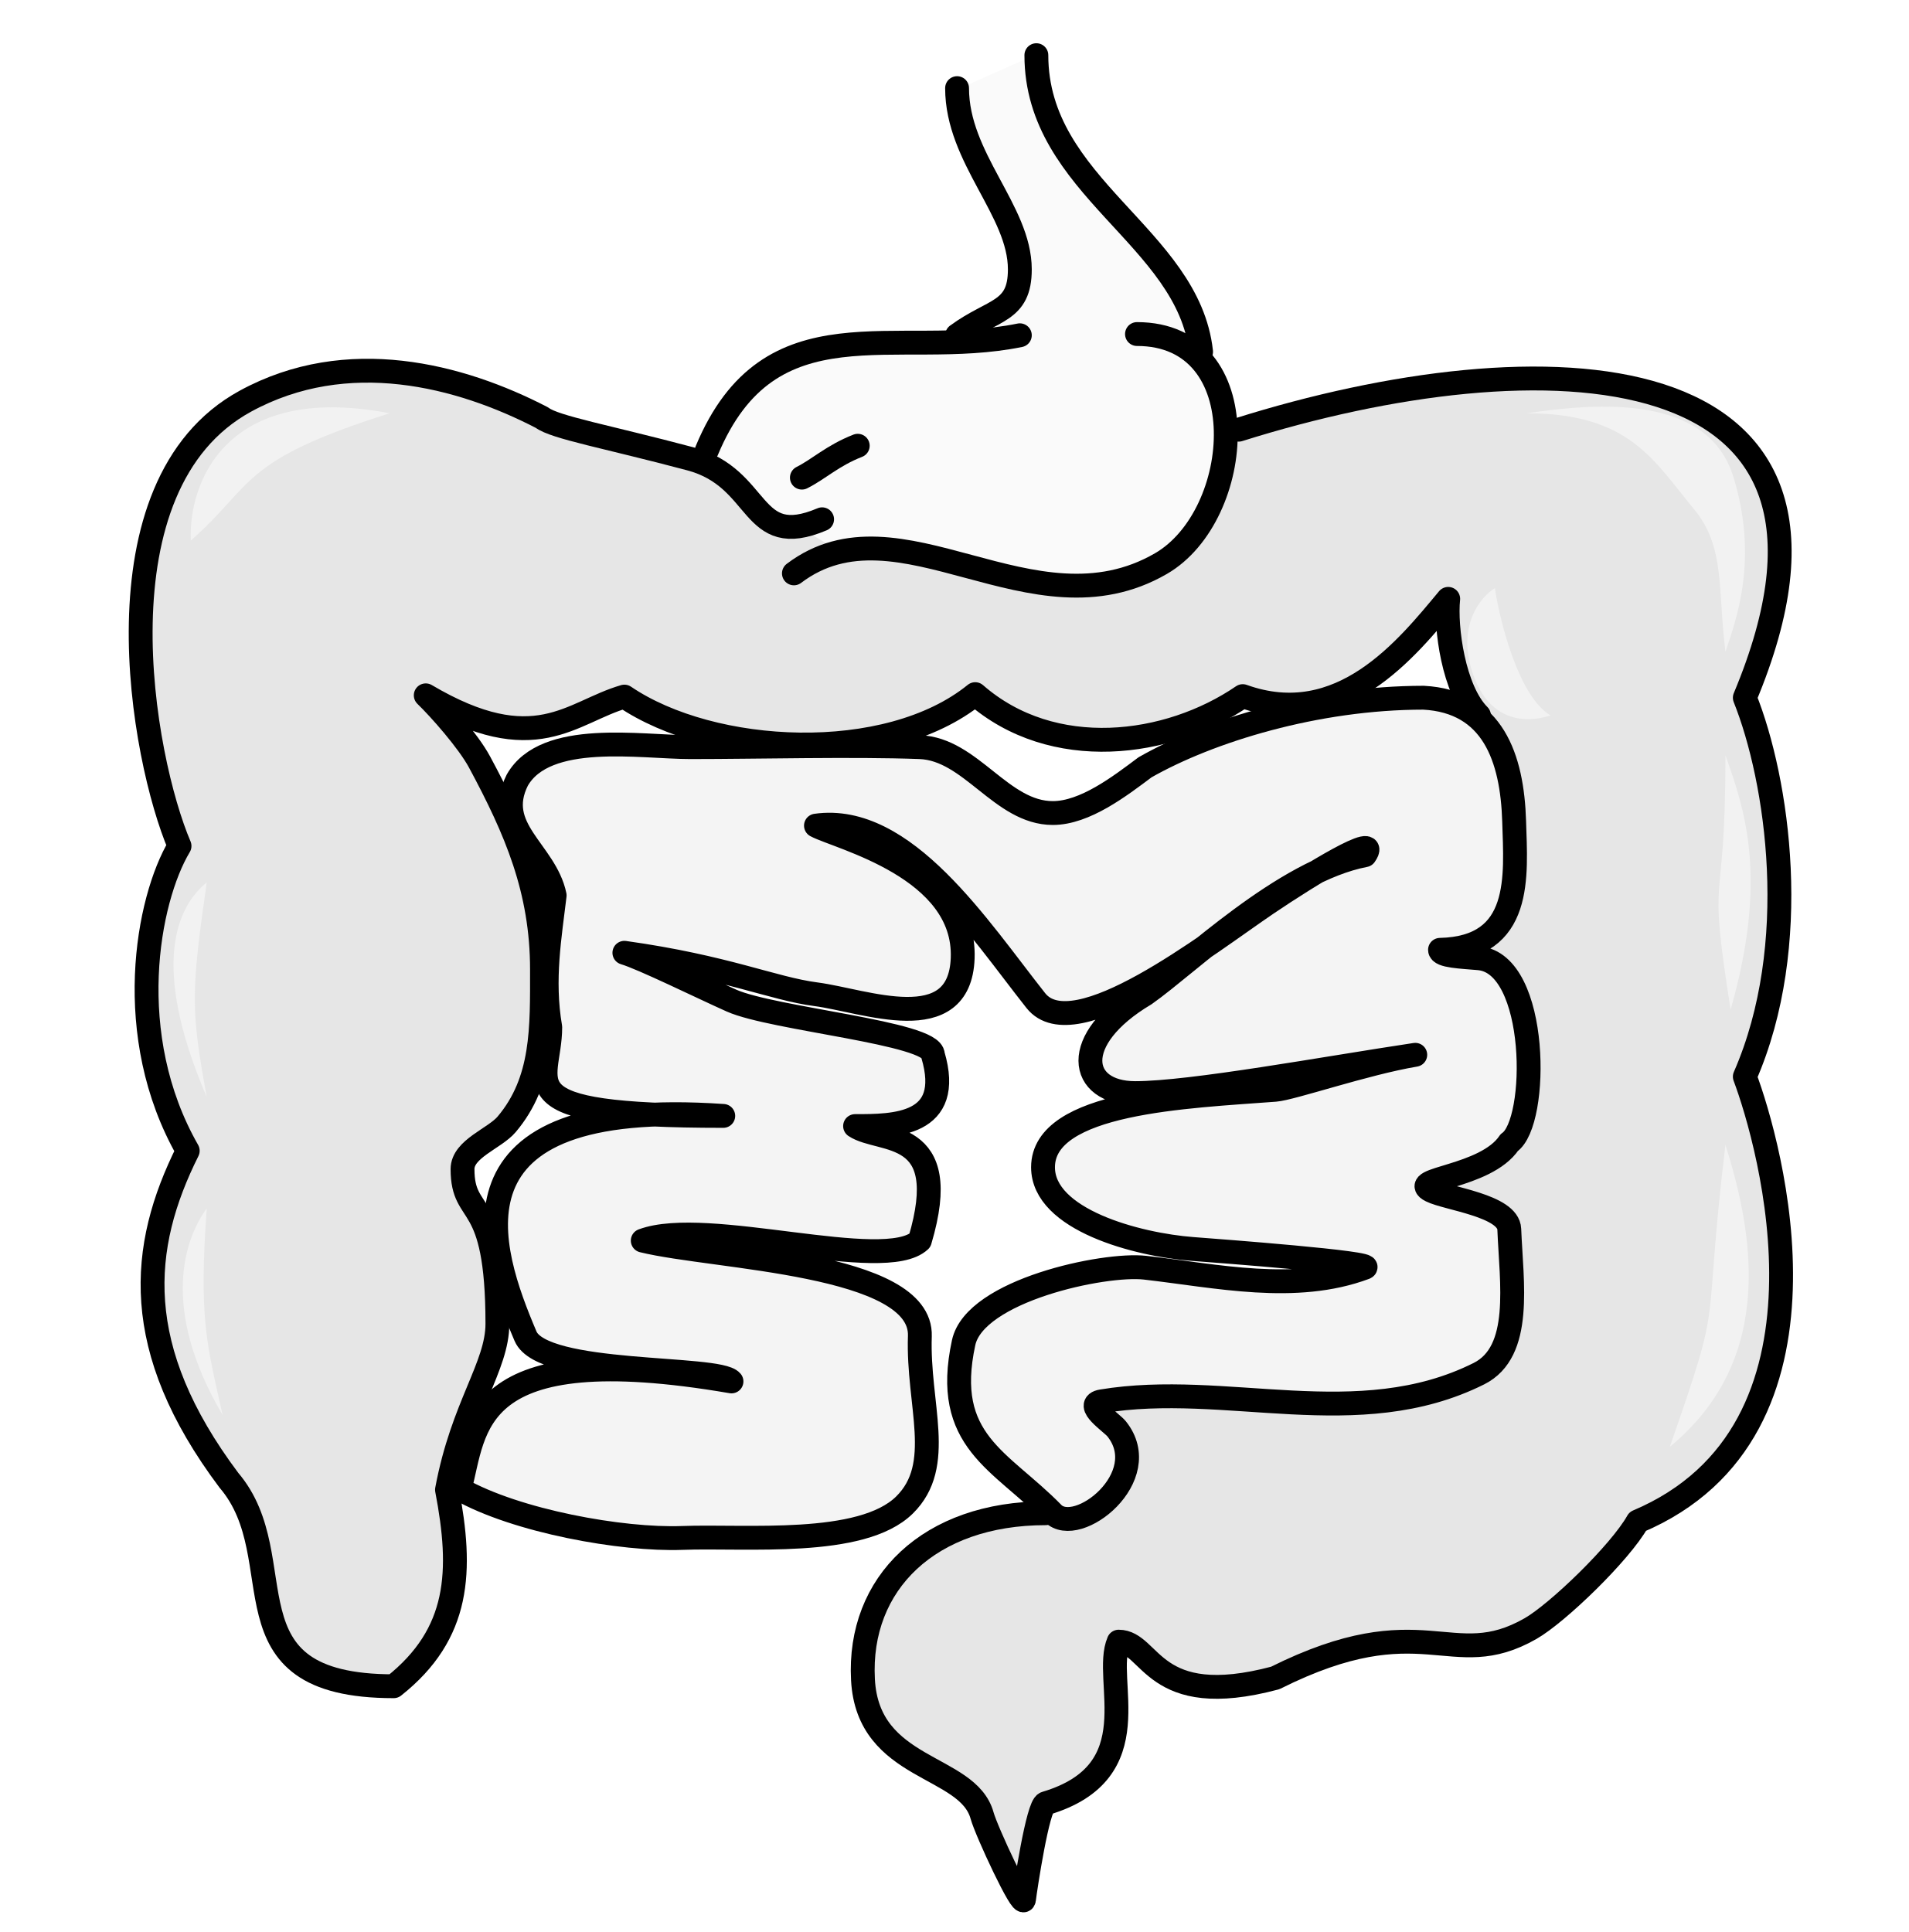
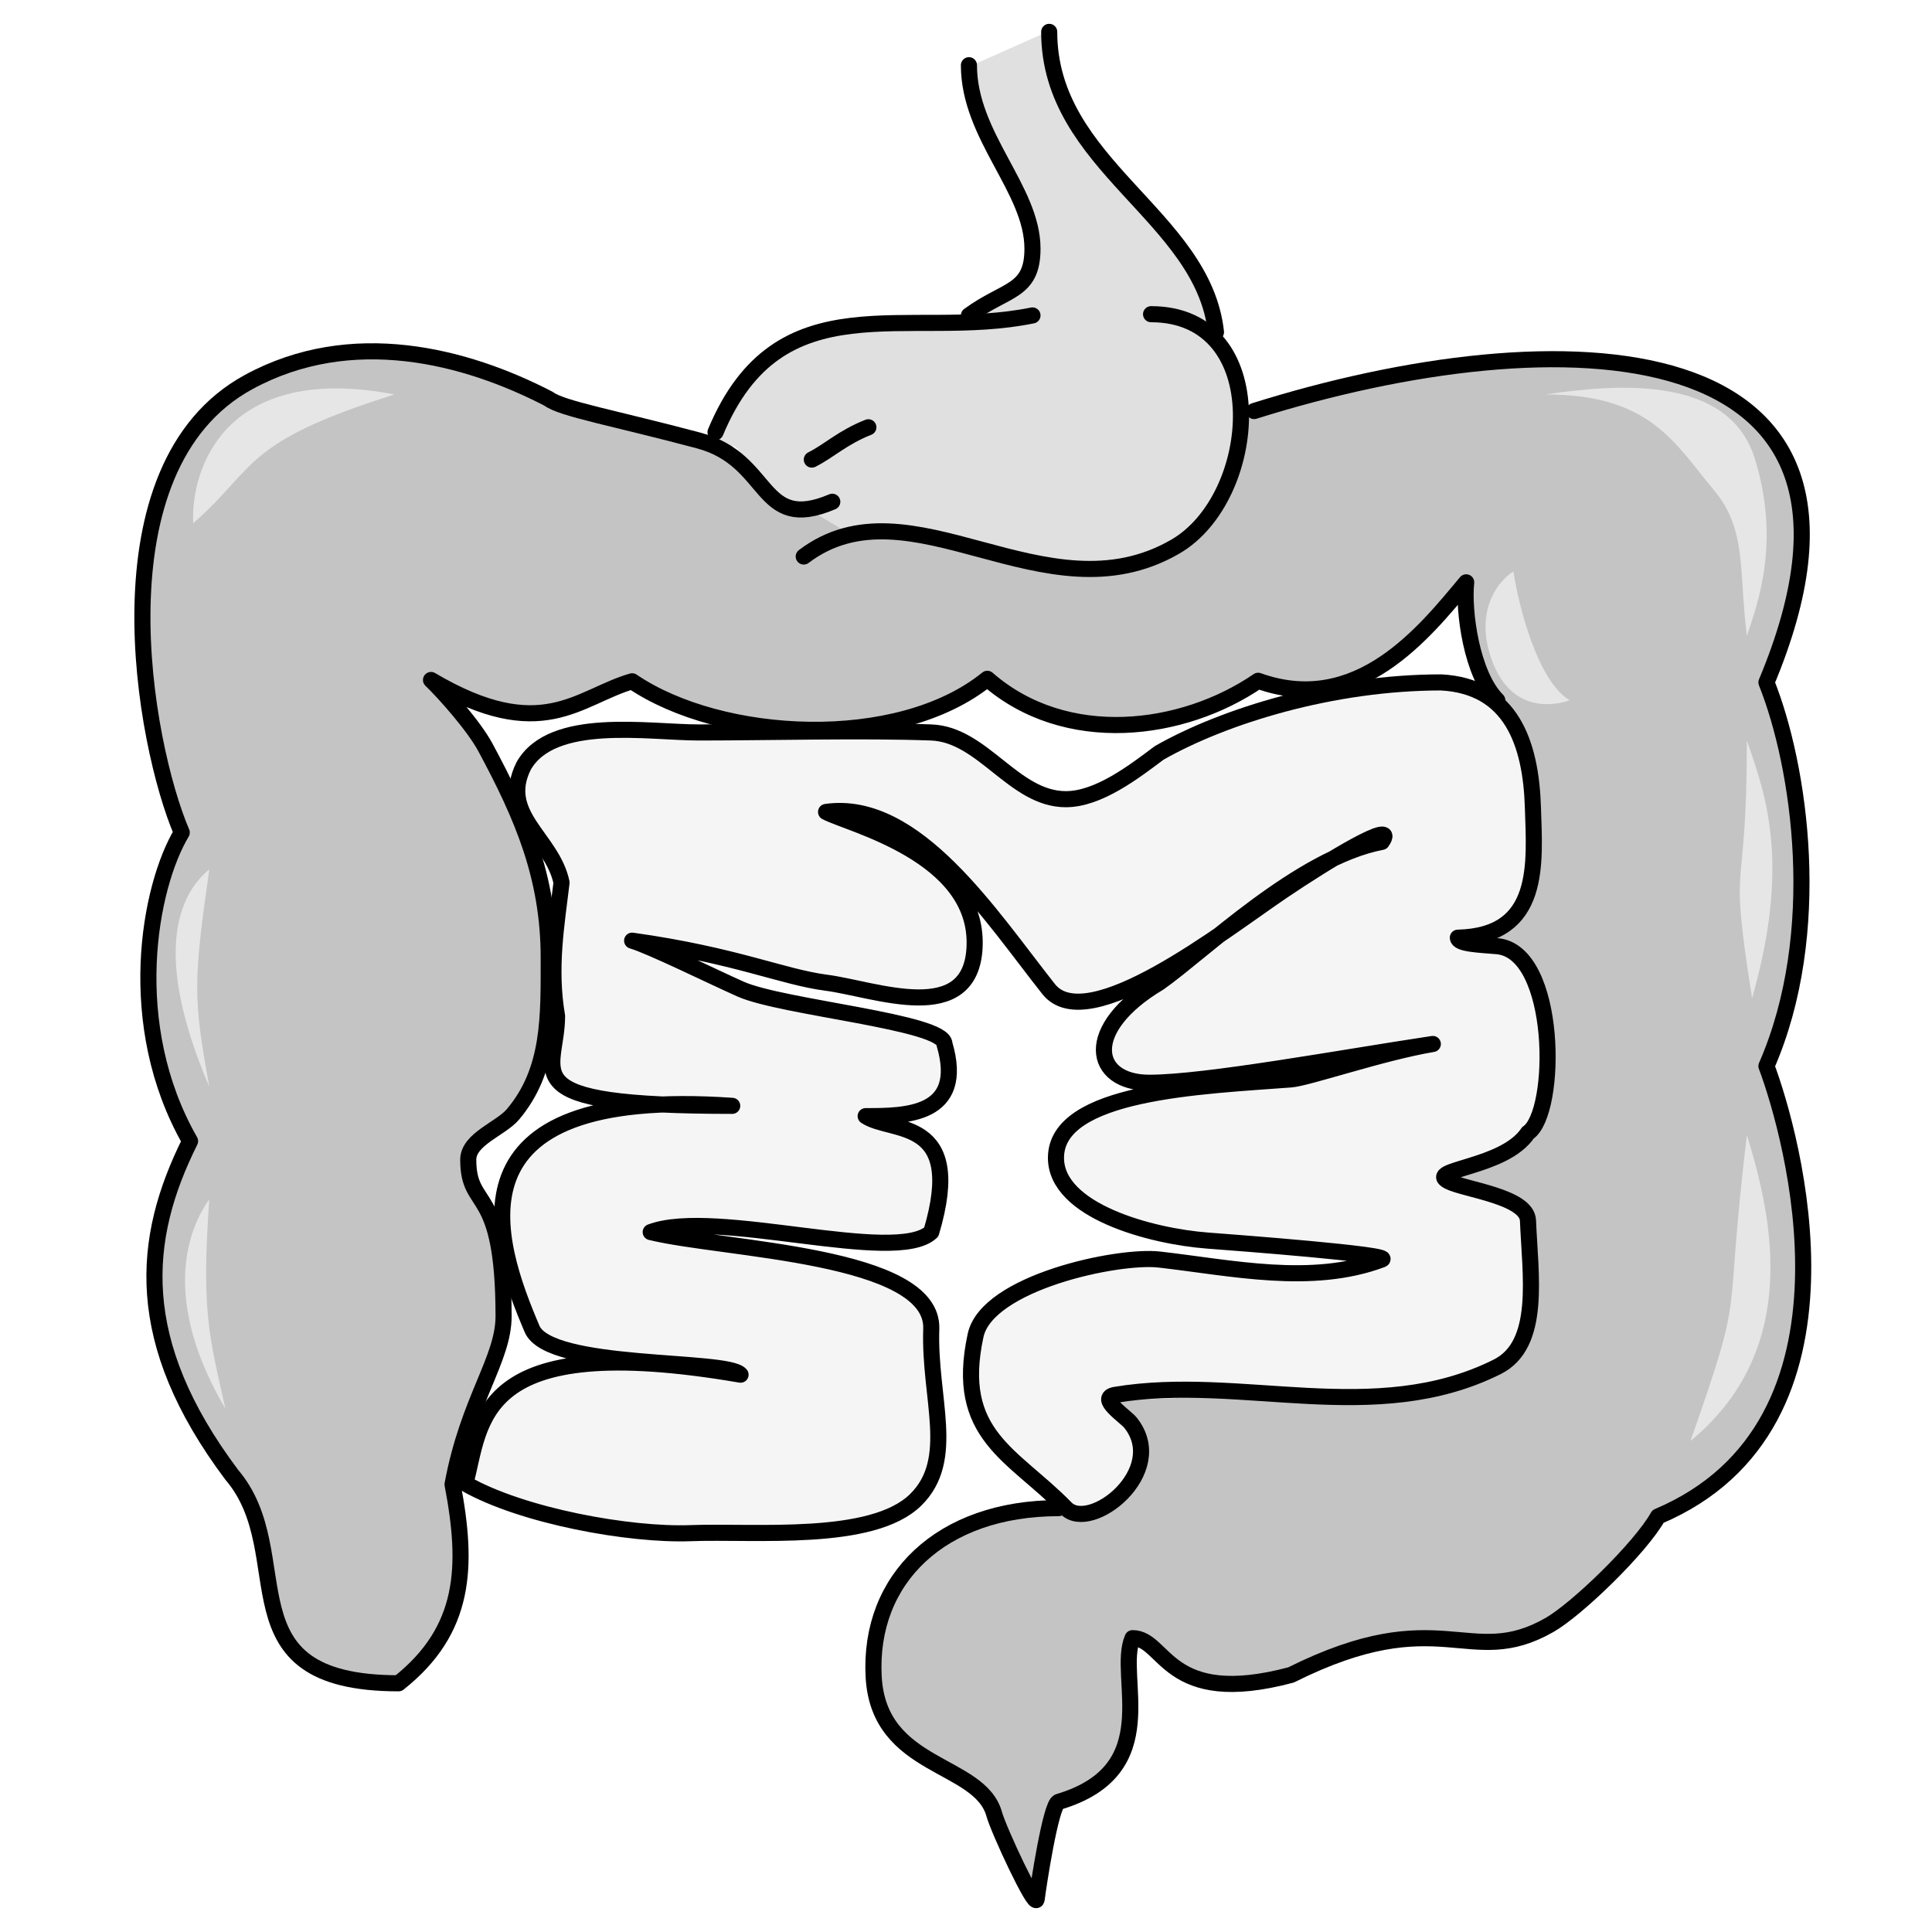
- <svg xmlns="http://www.w3.org/2000/svg" width="80" height="81" viewBox="0 0 80 81" fill="none">
-   <path d="M21.238 47.139C20.735 47.733 19.389 48.161 19.389 49.013C19.389 51.182 20.852 49.973 20.852 55.499C20.852 57.283 19.389 58.952 18.739 62.459C19.389 65.86 19.291 68.488 16.504 70.695C9.1 70.695 12.417 65.365 9.597 62.061C5.453 56.535 5.851 52.285 7.87 48.246C5.108 43.411 6.174 37.719 7.525 35.468C5.973 31.845 3.826 20.346 10.288 16.818C14.556 14.488 19.285 15.727 22.721 17.509C23.251 17.918 25.484 18.315 28.938 19.236C31.962 20.042 31.399 23.071 34.463 21.77L51.93 18.014C64.511 14.055 79.362 14.4 73.145 29.251C74.526 32.705 75.562 39.612 73.145 45.138C74.181 47.901 77.635 59.989 68.655 63.788C67.917 65.103 65.296 67.63 64.165 68.277C60.825 70.19 59.676 67.241 53.458 70.349C48.279 71.731 48.278 68.826 46.896 68.826C46.206 70.423 48.287 74.284 43.834 75.605C43.506 75.702 42.986 79.147 42.926 79.639C42.877 80.047 41.352 76.78 41.17 76.117C40.572 73.947 36.383 74.276 36.177 70.423C35.96 66.372 38.968 63.442 43.834 63.442C43.834 63.442 46.236 63.527 46.896 62.459C47.631 61.27 46 58.994 46 58.994C46 58.994 53 58.66 60 58.66C61 57.994 62.194 57.815 63 56.66C64.267 54.846 63 50.994 63 50.994L60 49.66C60 49.66 62.005 49.392 63 48.66C65.522 46.804 61.863 42.789 62 39.66C62.125 36.801 63.667 34.66 63.667 33.327C61 29.151 60.711 25.107 60.711 25.107C58.984 27.179 56.221 30.666 52.097 29.184C48.969 31.323 44.134 31.943 40.883 29.101C37.192 32.094 29.857 31.707 26.175 29.204C23.939 29.852 22.437 31.86 17.847 29.151C18.42 29.702 19.624 31.059 20.1 31.943C21.631 34.787 22.721 37.312 22.721 40.648C22.721 43.094 22.785 45.309 21.238 47.139Z" fill="#E6E6E6" />
-   <path d="M43.333 2.327L40.333 3.66C40 3.883 39.494 5.153 41.333 7.66C45 12.661 41.111 13.105 40.667 13.994C42.111 14.549 41 14.327 38.333 14.327C31.884 14.327 29.889 17.327 29.667 19.327C30.333 19.994 30.2 18.727 31 20.327C31.8 21.927 32.889 22.105 33.333 21.994L35 22.994H37.333C38 22.994 46.667 26.66 49.667 22.994C52.067 20.061 51.111 16.216 50.333 14.661C50.222 13.772 49.333 11.394 46.667 8.994C44 6.594 43.333 3.549 43.333 2.327Z" fill="#FAFAFA" />
-   <path d="M28.593 64.478C26.083 64.573 21.639 63.775 19.268 62.426C19.958 59.903 19.613 56.02 30.665 57.916C30.112 57.247 22.748 57.712 22.03 56.02C20.639 52.74 18.628 47.078 27.433 46.728C21.462 46.456 23.067 45.193 23.067 43.066C22.721 41.061 23.054 39.22 23.252 37.54C22.867 35.688 20.665 34.746 21.685 32.705C22.867 30.632 26.852 31.323 28.938 31.323C31.815 31.323 35.743 31.219 38.562 31.323C40.706 31.402 41.977 34.086 44.134 34.086C45.48 34.086 46.94 32.964 48.001 32.169C50.696 30.632 55.186 29.251 59.675 29.251C62.571 29.403 63.393 31.76 63.474 34.431C63.544 36.729 63.846 39.742 60.366 39.821C60.366 40.087 61.285 40.11 61.996 40.174C64.51 40.4 64.51 47.067 63.27 47.901C62.281 49.385 58.964 49.402 59.994 49.917C60.674 50.257 63.231 50.543 63.27 51.534C63.361 53.792 63.841 56.669 61.996 57.591C56.928 60.124 51.386 57.884 46.183 58.751C45.416 58.878 46.6 59.641 46.81 59.903C48.42 61.915 45.154 64.487 44.134 63.442C41.957 61.212 39.498 60.432 40.397 56.289C40.871 54.102 46.282 52.953 48.001 53.148C51.01 53.491 54.3 54.235 57.218 53.148C57.749 52.95 51.377 52.468 50.077 52.369L49.997 52.363C47.67 52.186 43.725 51.14 43.725 48.937C43.725 46.174 49.756 45.97 53.459 45.689C54.149 45.637 57.218 44.577 59.33 44.222C55.531 44.792 49.936 45.828 47.587 45.828C45.239 45.828 44.793 43.593 48.001 41.684C48.622 41.247 49.477 40.522 50.469 39.726C47.829 41.519 44.581 43.413 43.422 41.949C41.026 38.921 37.917 34.086 34.205 34.614C35.154 35.122 40.499 36.373 40.357 40.174C40.23 43.553 36.244 41.949 34.205 41.684C32.391 41.448 30.455 40.544 26.175 39.945C26.937 40.168 29.395 41.382 30.665 41.949C32.391 42.72 39.107 43.306 39.107 44.222C39.989 47.21 37.48 47.21 35.845 47.21C36.934 47.934 39.989 47.21 38.562 52.012C37.083 53.393 29.629 51.009 26.944 52.012C29.974 52.756 38.67 52.921 38.562 56.02C38.461 58.898 39.618 61.421 37.917 63.097C36.114 64.873 31.263 64.377 28.593 64.478Z" fill="#F4F4F4" />
-   <path d="M8 22.66C7.889 20.327 9.4 15.993 16.333 17.327C10 19.327 10.666 20.327 8 22.66Z" fill="#F2F2F2" />
-   <path d="M8.667 36.993C7.444 37.993 6.266 40.394 8.667 45.993C8 42.327 8 41.66 8.667 36.993Z" fill="#F2F2F2" />
-   <path d="M8.667 50.66C7.778 51.882 6.667 54.794 9.333 59.327C8.667 56.327 8.333 55.327 8.667 50.66Z" fill="#F2F2F2" />
-   <path d="M72.666 19.994C71.6 16.527 67 16.882 64 17.327C68.333 17.327 69.333 19.327 71 21.327C72.333 22.927 72 24.66 72.333 27.327C72.778 25.994 73.733 23.46 72.666 19.994Z" fill="#F2F2F2" />
-   <path d="M65 29.994C63.666 29.194 62.889 26.105 62.666 24.66C62.111 24.994 61.133 26.127 61.666 27.994C62.333 30.327 64 30.327 65 29.994Z" fill="#F2F2F2" />
-   <path d="M72.361 31.739L72.333 31.66C72.333 38.66 71.55 35.993 72.55 42.327C74.131 36.793 73.135 33.95 72.361 31.739Z" fill="#F2F2F2" />
-   <path d="M72.333 47.993C73.444 51.549 74.533 56.927 70 60.66C72.333 53.993 71.333 56.327 72.333 47.993Z" fill="#F2F2F2" />
-   <path d="M35.958 18.688C34.906 19.098 34.322 19.672 33.616 20.025" stroke="black" stroke-linecap="round" />
-   <path d="M33.282 24.039C37.699 20.692 43.279 26.75 48.667 23.63C52.172 21.601 52.743 14.005 47.664 14.005" stroke="black" stroke-linecap="round" />
-   <path d="M34.464 21.771C31.399 23.072 31.962 20.043 28.938 19.236C25.484 18.316 23.251 17.919 22.721 17.51C19.285 15.728 14.557 14.489 10.288 16.819C3.826 20.347 5.973 31.846 7.526 35.469C6.175 37.72 5.108 43.412 7.87 48.247C5.851 52.286 5.453 56.536 9.597 62.062C12.417 65.366 9.1 70.696 16.505 70.696C19.291 68.489 19.39 65.861 18.739 62.459C19.39 58.953 20.852 57.284 20.852 55.5C20.852 49.974 19.39 51.183 19.39 49.014C19.39 48.162 20.735 47.734 21.238 47.14C22.785 45.31 22.721 43.096 22.721 40.649C22.721 37.313 21.631 34.788 20.101 31.944C19.625 31.06 18.42 29.703 17.848 29.152C22.437 31.861 23.94 29.853 26.175 29.205C29.858 31.708 37.193 32.095 40.883 29.102C44.134 31.944 48.969 31.324 52.097 29.185C56.221 30.667 58.984 27.18 60.711 25.108C60.585 26.292 60.934 28.928 62 29.995" stroke="black" stroke-linecap="round" stroke-linejoin="round" />
-   <path d="M51.93 18.015C64.511 14.056 79.362 14.401 73.145 29.252C74.526 32.706 75.562 39.613 73.145 45.139C74.181 47.901 77.635 59.989 68.655 63.788C67.917 65.103 65.296 67.63 64.165 68.278C60.825 70.191 59.676 67.242 53.458 70.35C48.279 71.732 48.278 68.827 46.896 68.827C46.206 70.424 48.287 74.285 43.834 75.605C43.506 75.702 42.986 79.147 42.926 79.64C42.877 80.048 41.352 76.78 41.17 76.117C40.572 73.947 36.383 74.276 36.177 70.424C35.96 66.373 38.968 63.443 43.834 63.443" stroke="black" stroke-linecap="round" stroke-linejoin="round" />
-   <path d="M30.665 57.917C19.613 56.021 19.959 59.904 19.268 62.427C21.64 63.776 26.084 64.574 28.593 64.479C31.263 64.378 36.115 64.874 37.918 63.098C39.619 61.422 38.462 58.899 38.562 56.021C38.67 52.922 29.974 52.757 26.945 52.013C29.629 51.01 37.084 53.394 38.562 52.013C39.99 47.211 36.935 47.935 35.846 47.211C37.48 47.211 39.99 47.211 39.108 44.223C39.108 43.307 32.392 42.721 30.665 41.95C29.395 41.383 26.937 40.169 26.175 39.946C30.456 40.545 32.392 41.449 34.206 41.685C36.245 41.95 40.23 43.554 40.357 40.175C40.5 36.374 35.155 35.123 34.206 34.615C37.918 34.087 41.026 38.922 43.423 41.95C45.032 43.983 50.667 39.541 53.114 37.886C54.924 36.661 57.939 34.822 57.218 35.855C53.804 36.505 49.856 40.379 48.001 41.685C44.794 43.594 45.239 45.829 47.588 45.829C49.937 45.829 55.531 44.793 59.33 44.223C57.218 44.578 54.15 45.638 53.459 45.69C49.756 45.971 43.725 46.175 43.725 48.938C43.725 51.141 47.671 52.187 49.998 52.364C51.088 52.447 57.761 52.947 57.218 53.149C54.3 54.236 51.01 53.492 48.001 53.149C46.282 52.953 40.872 54.103 40.397 56.29C39.499 60.433 41.957 61.213 44.135 63.443C45.155 64.488 48.421 61.916 46.81 59.904C46.601 59.642 45.416 58.879 46.184 58.752C51.386 57.885 56.929 60.125 61.997 57.592C63.841 56.67 63.361 53.793 63.271 51.535C63.231 50.544 60.674 50.258 59.995 49.918C58.964 49.403 62.281 49.386 63.271 47.902C64.511 47.068 64.511 40.401 61.997 40.175C61.286 40.111 60.367 40.088 60.367 39.822C63.847 39.743 63.544 36.73 63.475 34.432C63.394 31.761 62.572 29.404 59.676 29.252C55.186 29.252 50.696 30.633 48.001 32.17C46.94 32.965 45.481 34.087 44.135 34.087C41.978 34.087 40.706 31.404 38.562 31.324C35.744 31.22 31.816 31.324 28.939 31.324C26.852 31.324 22.868 30.633 21.686 32.706C20.665 34.747 22.868 35.69 23.252 37.541C23.054 39.221 22.722 41.062 23.067 43.066C23.067 45.484 20.995 46.785 30.32 46.785C18.232 45.955 20.504 52.422 22.031 56.021C22.749 57.713 30.113 57.248 30.665 57.917Z" stroke="black" stroke-linecap="round" stroke-linejoin="round" />
-   <path d="M29.629 18.891C32.276 12.536 37.567 15.114 42.753 14.056" stroke="black" stroke-linecap="round" />
-   <path d="M40.122 14.056C41.647 12.938 42.753 13.108 42.753 11.293C42.753 8.83 40.122 6.632 40.122 3.695" stroke="black" stroke-linecap="round" />
-   <path d="M43.446 2.313C43.446 7.848 49.821 9.914 50.351 14.747" stroke="black" stroke-linecap="round" />
+ <svg xmlns="http://www.w3.org/2000/svg" width="120" height="120" viewBox="0 0 120 120" fill="none">
+   <path d="M31.857 69.218C31.103 70.11 29.084 70.751 29.084 72.029C29.084 75.282 31.278 73.469 31.278 81.758C31.278 84.434 29.084 86.938 28.109 92.197C29.084 97.299 28.937 101.242 24.757 104.552C13.649 104.552 18.625 96.557 14.395 91.601C8.179 83.312 8.777 76.938 11.805 70.879C7.662 63.626 9.262 55.087 11.288 51.711C8.959 46.277 5.738 29.028 15.432 23.736C21.834 20.241 28.928 22.101 34.082 24.773C34.877 25.386 38.226 25.982 43.406 27.363C47.943 28.572 47.099 33.116 51.695 31.165L77.895 25.531C96.766 19.592 119.042 20.11 109.717 42.386C111.79 47.567 113.344 57.928 109.717 66.216C111.271 70.361 116.453 88.492 102.983 94.191C101.876 96.163 97.945 99.954 96.248 100.926C91.238 103.794 89.514 99.371 80.188 104.034C72.418 106.106 72.417 101.749 70.345 101.749C69.309 104.144 72.43 109.936 65.751 111.916C65.26 112.062 64.478 117.229 64.389 117.968C64.316 118.58 62.029 113.679 61.755 112.684C60.859 109.429 54.575 109.923 54.266 104.144C53.94 98.068 58.451 93.673 65.751 93.673C65.751 93.673 69.354 93.8 70.345 92.197C71.447 90.414 69 87 69 87C69 87 79.5 86.5 90 86.5C91.5 85.5 93.29 85.231 94.5 83.5C96.401 80.779 94.5 75 94.5 75L90 73C90 73 93.008 72.598 94.5 71.5C98.283 68.716 92.795 62.693 93 58C93.187 53.711 95.5 50.5 95.5 48.5C91.5 42.235 91.067 36.17 91.067 36.17C88.476 39.278 84.332 44.509 78.146 42.285C73.454 45.495 66.201 46.424 61.325 42.162C55.788 46.651 44.786 46.071 39.262 42.316C35.909 43.287 33.655 46.3 26.771 42.235C27.63 43.062 29.437 45.097 30.15 46.424C32.446 50.689 34.082 54.478 34.082 59.482C34.082 63.151 34.178 66.474 31.857 69.218Z" fill="#C4C4C4" />
+   <path d="M65 2L60.5 4C60 4.333 59.241 6.238 62 10C67.5 17.5 61.667 18.167 61 19.5C63.167 20.333 61.5 20 57.5 20C47.825 20 44.833 24.5 44.5 27.5C45.5 28.5 45.3 26.6 46.5 29C47.7 31.4 49.333 31.667 50 31.5L52.5 33H56C57 33 70 38.5 74.5 33C78.1 28.6 76.667 22.833 75.5 20.5C75.333 19.167 74 15.6 70 12C66 8.4 65 3.833 65 2Z" fill="#E0E0E0" />
+   <path d="M42.889 95.227C39.125 95.37 32.459 94.173 28.901 92.148C29.938 88.364 29.419 82.54 45.997 85.384C45.169 84.381 34.122 85.078 33.046 82.54C30.959 77.619 27.943 69.127 41.149 68.602C32.192 68.194 34.6 66.299 34.6 63.108C34.082 60.101 34.581 57.34 34.877 54.819C34.301 52.043 30.997 50.629 32.528 47.567C34.301 44.458 40.278 45.495 43.407 45.495C47.723 45.495 53.615 45.338 57.842 45.495C61.059 45.614 62.966 49.639 66.201 49.639C68.221 49.639 70.41 47.956 72.001 46.763C76.044 44.458 82.778 42.386 89.513 42.386C93.857 42.615 95.09 46.15 95.212 50.157C95.316 53.603 95.769 58.122 90.549 58.241C90.549 58.641 91.928 58.675 92.995 58.77C96.766 59.109 96.766 69.11 94.906 70.361C93.421 72.587 88.446 72.612 89.992 73.385C91.011 73.895 94.846 74.325 94.906 75.811C95.041 79.198 95.761 83.513 92.995 84.896C85.393 88.695 77.079 85.335 69.275 86.636C68.124 86.827 69.9 87.971 70.215 88.364C72.631 91.383 67.731 95.241 66.201 93.673C62.935 90.327 59.247 89.158 60.595 82.943C61.307 79.662 69.423 77.939 72.001 78.232C76.514 78.746 81.45 79.863 85.827 78.232C86.623 77.935 77.065 77.211 75.115 77.063L74.996 77.054C71.505 76.789 65.587 75.22 65.587 71.915C65.587 67.77 74.634 67.465 80.188 67.043C81.224 66.965 85.827 65.375 88.995 64.843C83.296 65.698 74.904 67.252 71.381 67.252C67.858 67.252 67.189 63.899 72.001 61.036C72.932 60.38 74.216 59.292 75.703 58.099C71.743 60.788 66.872 63.63 65.133 61.434C61.538 56.892 56.876 49.639 51.307 50.431C52.731 51.193 60.749 53.07 60.535 58.77C60.345 63.839 54.366 61.434 51.307 61.036C48.587 60.682 45.683 59.326 39.262 58.427C40.405 58.762 44.092 60.583 45.997 61.434C48.587 62.59 58.661 63.468 58.661 64.843C59.984 69.325 56.22 69.325 53.768 69.325C55.401 70.41 59.984 69.325 57.842 76.527C55.624 78.6 44.443 75.023 40.416 76.527C44.961 77.643 58.004 77.892 57.842 82.54C57.692 86.856 59.427 90.642 56.876 93.155C54.171 95.819 46.894 95.075 42.889 95.227Z" fill="#F5F5F5" />
+   <path d="M12 32.5C11.833 29 14.1 22.5 24.5 24.5C15 27.5 16 29 12 32.5Z" fill="#E6E6E6" />
+   <path d="M13 54C11.167 55.5 9.4 59.1 13 67.5C12 62 12 61 13 54Z" fill="#E6E6E6" />
+   <path d="M13 74.5C11.667 76.333 10 80.7 14 87.5C13 83 12.5 81.5 13 74.5Z" fill="#E6E6E6" />
+   <path d="M109 28.5C107.4 23.3 100.5 23.833 96 24.5C102.5 24.5 104 27.5 106.5 30.5C108.5 32.9 108 35.5 108.5 39.5C109.167 37.5 110.6 33.7 109 28.5Z" fill="#E6E6E6" />
+   <path d="M97.5 43.5C95.5 42.3 94.333 37.667 94 35.5C93.167 36 91.7 37.7 92.5 40.5C93.5 44 96 44 97.5 43.5Z" fill="#E6E6E6" />
+   <path d="M108.542 46.119L108.5 46C108.5 56.5 107.325 52.5 108.825 62C111.197 53.7 109.703 49.435 108.542 46.119Z" fill="#E6E6E6" />
+   <path d="M108.5 70.5C110.167 75.833 111.8 83.9 105 89.5C108.5 79.5 107 83 108.5 70.5Z" fill="#E6E6E6" />
+   <path d="M53.936 26.539C52.358 27.155 51.483 28.017 50.424 28.546" stroke="black" stroke-linecap="round" />
+   <path d="M49.922 34.566C56.548 29.546 64.918 38.632 73 33.953C78.257 30.91 79.114 19.515 71.495 19.515" stroke="black" stroke-linecap="round" />
+   <path d="M51.695 31.165C47.099 33.116 47.943 28.572 43.406 27.363C38.226 25.982 34.877 25.386 34.082 24.773C28.928 22.101 21.834 20.241 15.432 23.736C5.738 29.028 8.959 46.277 11.288 51.711C9.262 55.087 7.662 63.626 11.805 70.879C8.777 76.938 8.179 83.312 14.395 91.601C18.625 96.557 13.649 104.552 24.757 104.552C28.937 101.242 29.084 97.299 28.109 92.197C29.084 86.938 31.278 84.434 31.278 81.758C31.278 73.469 29.084 75.282 29.084 72.029C29.084 70.751 31.103 70.11 31.857 69.218C34.178 66.474 34.082 63.151 34.082 59.482C34.082 54.478 32.446 50.689 30.15 46.424C29.437 45.097 27.63 43.062 26.771 42.235C33.655 46.3 35.909 43.287 39.262 42.316C44.786 46.071 55.788 46.651 61.325 42.162C66.201 46.424 73.454 45.495 78.146 42.285C84.332 44.509 88.476 39.278 91.067 36.17C90.878 37.947 91.4 41.9 93 43.5" stroke="black" stroke-linecap="round" stroke-linejoin="round" />
+   <path d="M77.895 25.531C96.766 19.592 119.042 20.11 109.717 42.386C111.789 47.567 113.343 57.928 109.717 66.216C111.271 70.361 116.453 88.492 102.982 94.191C101.875 96.163 97.944 99.954 96.248 100.926C91.237 103.794 89.513 99.371 80.187 104.034C72.418 106.106 72.417 101.749 70.344 101.749C69.308 104.144 72.43 109.936 65.751 111.916C65.259 112.062 64.478 117.229 64.389 117.968C64.315 118.58 62.028 113.679 61.754 112.684C60.858 109.429 54.574 109.923 54.265 104.144C53.94 98.068 58.451 93.673 65.75 93.673" stroke="black" stroke-linecap="round" stroke-linejoin="round" />
+   <path d="M45.997 85.384C29.42 82.54 29.938 88.364 28.902 92.148C32.459 94.173 39.125 95.37 42.889 95.227C46.895 95.075 54.172 95.819 56.877 93.155C59.428 90.642 57.692 86.856 57.843 82.54C58.005 77.892 44.962 77.643 40.417 76.527C44.444 75.023 55.625 78.6 57.843 76.527C59.985 69.325 55.402 70.41 53.768 69.325C56.22 69.325 59.985 69.325 58.661 64.843C58.661 63.468 48.588 62.59 45.997 61.434C44.092 60.583 40.406 58.762 39.263 58.427C45.683 59.326 48.588 60.682 51.308 61.036C54.367 61.434 60.345 63.839 60.535 58.77C60.749 53.07 52.732 51.193 51.308 50.431C56.877 49.639 61.539 56.892 65.134 61.434C67.548 64.483 76.001 57.82 79.67 55.337C82.386 53.5 86.908 50.741 85.827 52.291C80.706 53.265 74.784 59.076 72.001 61.036C67.19 63.899 67.859 67.252 71.382 67.252C74.904 67.252 83.297 65.698 88.995 64.843C85.827 65.375 81.225 66.965 80.188 67.043C74.634 67.465 65.588 67.77 65.588 71.915C65.588 75.22 71.506 76.789 74.997 77.054C76.632 77.178 86.642 77.929 85.827 78.232C81.45 79.863 76.515 78.746 72.001 78.232C69.423 77.939 61.307 79.662 60.596 82.943C59.248 89.158 62.936 90.327 66.201 93.673C67.732 95.241 72.631 91.383 70.215 88.364C69.901 87.971 68.124 86.827 69.275 86.636C77.079 85.335 85.393 88.695 92.995 84.896C95.762 83.513 95.041 79.198 94.906 75.811C94.847 74.325 91.011 73.895 89.992 73.385C88.446 72.612 93.421 72.587 94.906 70.361C96.766 69.11 96.766 59.109 92.995 58.77C91.928 58.675 90.55 58.641 90.55 58.241C95.77 58.122 95.317 53.603 95.212 50.157C95.091 46.15 93.858 42.615 89.514 42.386C82.779 42.386 76.044 44.458 72.001 46.763C70.41 47.956 68.221 49.639 66.201 49.639C62.966 49.639 61.059 45.614 57.843 45.495C53.615 45.338 47.724 45.495 43.407 45.495C40.279 45.495 34.301 44.458 32.529 47.567C30.997 50.629 34.301 52.043 34.878 54.819C34.581 57.34 34.082 60.101 34.6 63.108C34.6 66.734 31.492 68.686 45.479 68.686C27.348 67.441 30.756 77.141 33.046 82.54C34.123 85.078 45.169 84.381 45.997 85.384Z" stroke="black" stroke-linecap="round" stroke-linejoin="round" />
+   <path d="M44.443 26.845C48.414 17.313 56.35 21.18 64.129 19.592" stroke="black" stroke-linecap="round" />
+   <path d="M60.182 19.592C62.469 17.915 64.129 18.171 64.129 15.448C64.129 11.753 60.182 8.456 60.182 4.051" stroke="black" stroke-linecap="round" />
+   <path d="M65.168 1.979C65.168 10.281 74.731 13.379 75.526 20.628" stroke="black" stroke-linecap="round" />
</svg>
